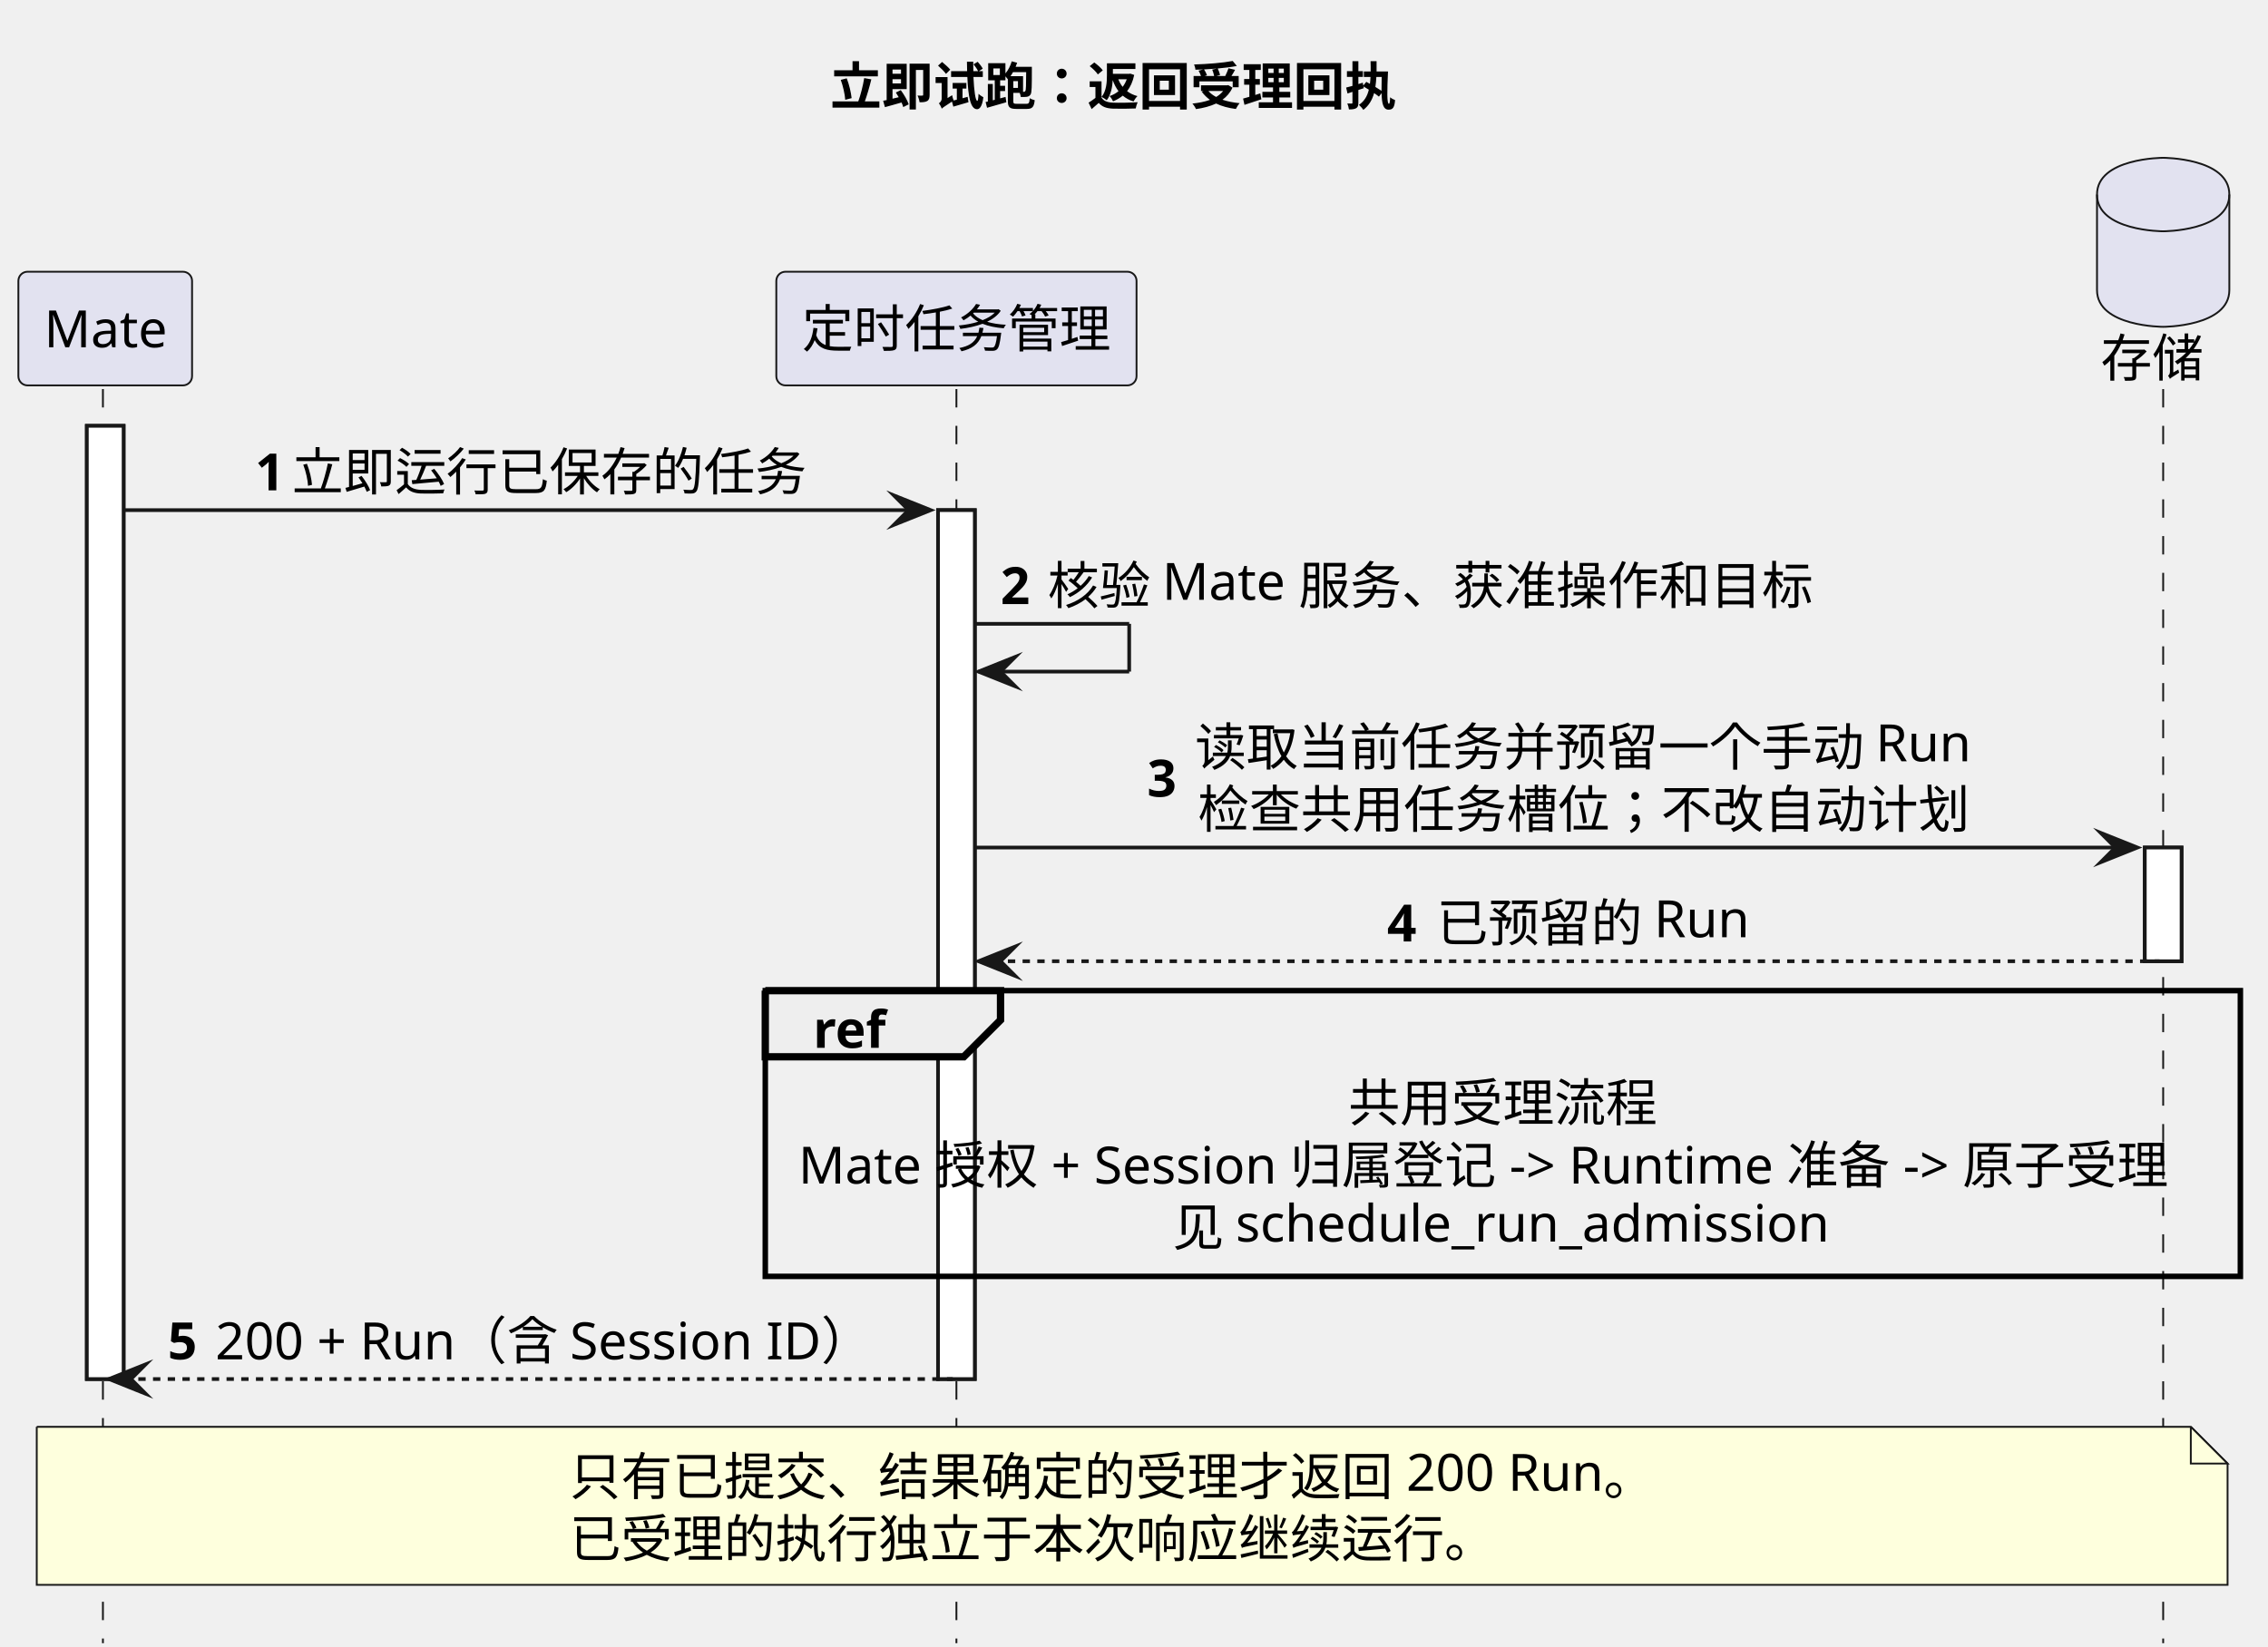
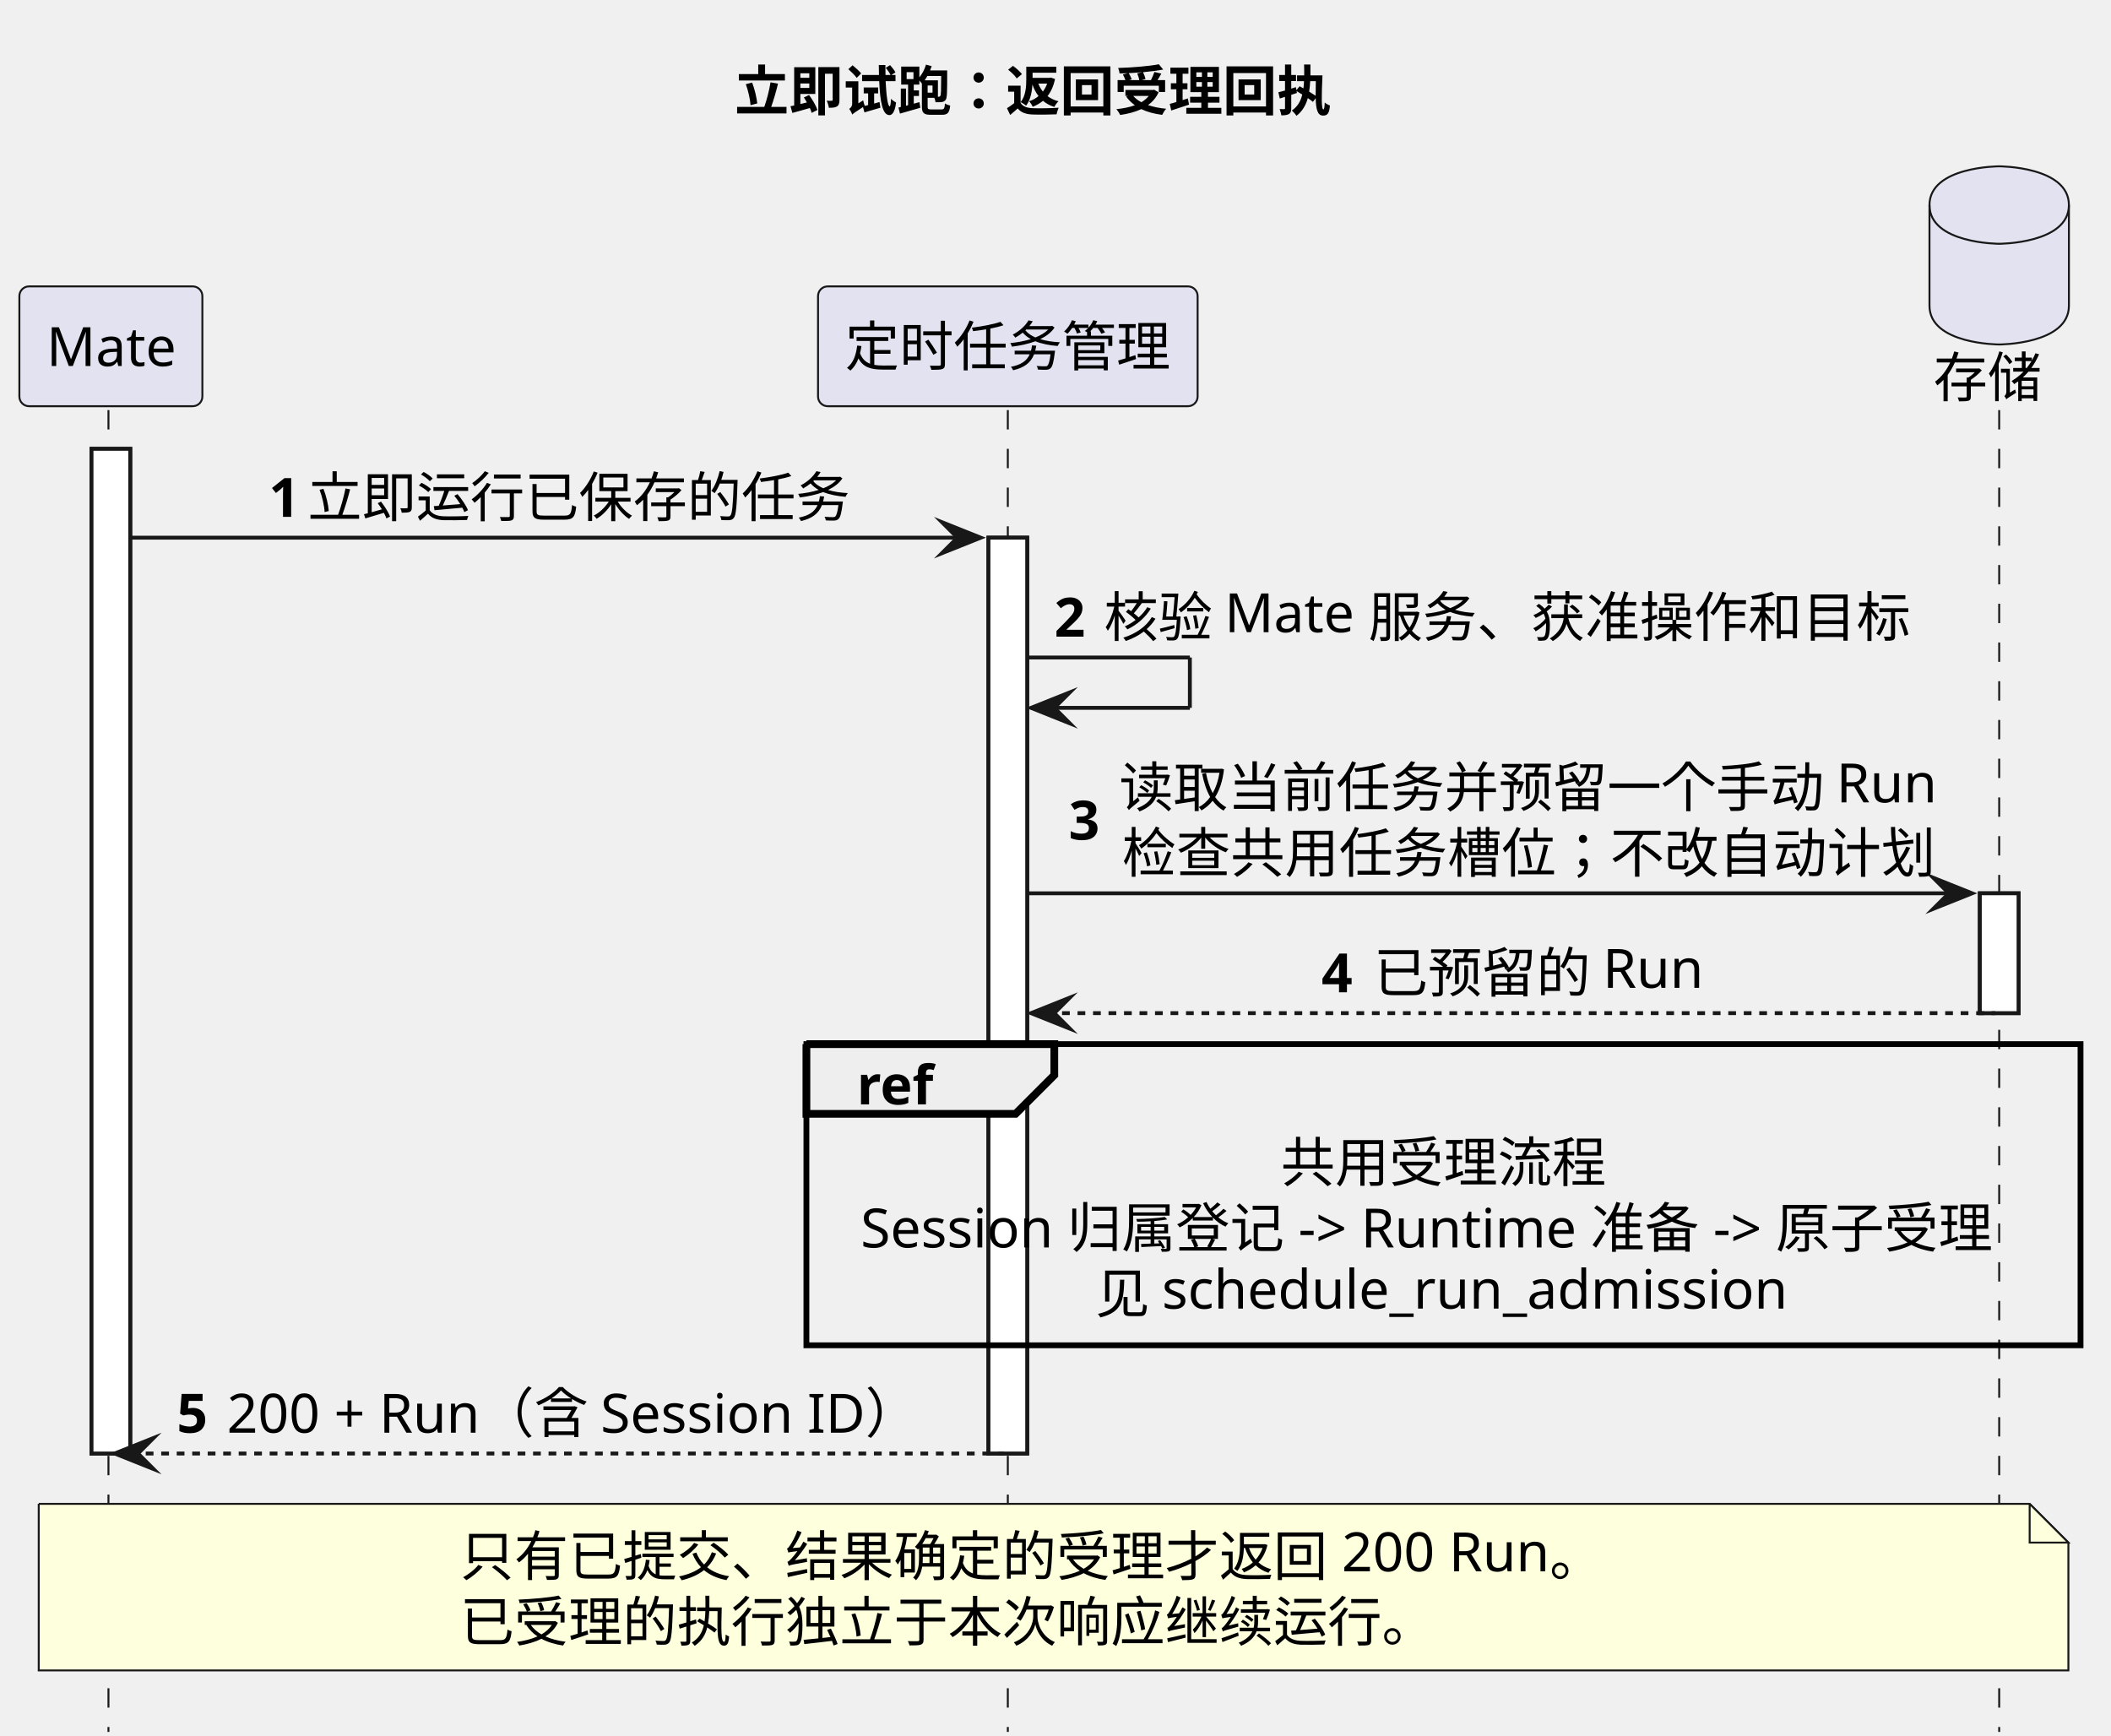
- <svg xmlns="http://www.w3.org/2000/svg" contentStyleType="text/css" data-diagram-type="SEQUENCE" height="448px" preserveAspectRatio="none" style="width:617px;height:448px;background:#FFFFFF;" version="1.1" viewBox="0 0 617 448" width="617px" zoomAndPan="magnify">
+ <svg xmlns="http://www.w3.org/2000/svg" contentStyleType="text/css" data-diagram-type="SEQUENCE" height="448px" preserveAspectRatio="none" style="width:545px;height:448px;background:#FFFFFF;" version="1.1" viewBox="0 0 545 448" width="545px" zoomAndPan="magnify">
  <defs />
  <g>
    <g class="title" data-source-line="192">
-       <text fill="#000000" font-family="sans-serif" font-size="14" font-weight="700" lengthAdjust="spacing" textLength="158.812" x="225.835" y="28.562">立即试跑：返回受理回执</text>
+       <text fill="#000000" font-family="sans-serif" font-size="14" font-weight="700" lengthAdjust="spacing" textLength="158.812" x="189.661" y="28.562">立即试跑：返回受理回执</text>
    </g>
    <g>
      <rect fill="#FFFFFF" height="259.394" style="stroke:#181818;stroke-width:1;" width="10" x="23.625" y="115.879" />
    </g>
    <g>
      <rect fill="#FFFFFF" height="236.455" style="stroke:#181818;stroke-width:1;" width="10" x="255.191" y="138.818" />
    </g>
    <g>
-       <rect fill="#FFFFFF" height="30.939" style="stroke:#181818;stroke-width:1;" width="10" x="583.482" y="230.637" />
+       <rect fill="#FFFFFF" height="30.939" style="stroke:#181818;stroke-width:1;" width="10" x="511.135" y="230.637" />
    </g>
    <g class="participant-lifeline" data-entity-uid="part1" data-qualified-name="Mate" data-source-line="197" id="part1-lifeline">
      <g>
        <rect fill="#000000" fill-opacity="0" height="341.273" width="8" x="24.625" y="105.879" />
        <line style="stroke:#181818;stroke-width:0.5;stroke-dasharray:5,5;" x1="28" x2="28" y1="105.879" y2="447.152" />
      </g>
    </g>
    <g class="participant-lifeline" data-entity-uid="part2" data-qualified-name="Schedule" data-source-line="198" id="part2-lifeline">
      <g>
        <rect fill="#000000" fill-opacity="0" height="341.273" width="8" x="256.191" y="105.879" />
        <line style="stroke:#181818;stroke-width:0.5;stroke-dasharray:5,5;" x1="260.191" x2="260.191" y1="105.879" y2="447.152" />
      </g>
    </g>
    <g class="participant-lifeline" data-entity-uid="part3" data-qualified-name="Store" data-source-line="199" id="part3-lifeline">
      <g>
-         <rect fill="#000000" fill-opacity="0" height="341.273" width="8" x="584.482" y="105.879" />
-         <line style="stroke:#181818;stroke-width:0.5;stroke-dasharray:5,5;" x1="588.482" x2="588.482" y1="105.879" y2="447.152" />
+         <rect fill="#000000" fill-opacity="0" height="341.273" width="8" x="512.135" y="105.879" />
+         <line style="stroke:#181818;stroke-width:0.5;stroke-dasharray:5,5;" x1="516.135" x2="516.135" y1="105.879" y2="447.152" />
      </g>
    </g>
    <g class="participant participant-head" data-entity-uid="part1" data-qualified-name="Mate" data-source-line="197" id="part1-head">
      <rect fill="#E2E2F0" height="30.939" rx="2.5" ry="2.5" style="stroke:#181818;stroke-width:0.5;" width="47.25" x="5" y="73.939" />
      <text fill="#000000" font-family="sans-serif" font-size="14" lengthAdjust="spacing" textLength="33.25" x="12" y="94.502">Mate</text>
    </g>
    <g class="participant participant-head" data-entity-uid="part2" data-qualified-name="Schedule" data-source-line="198" id="part2-head">
      <rect fill="#E2E2F0" height="30.939" rx="2.5" ry="2.5" style="stroke:#181818;stroke-width:0.5;" width="98" x="211.191" y="73.939" />
      <text fill="#000000" font-family="sans-serif" font-size="14" lengthAdjust="spacing" textLength="84" x="218.191" y="94.502">定时任务管理</text>
    </g>
    <g class="participant participant-head" data-entity-uid="part3" data-qualified-name="Store" data-source-line="199" id="part3-head">
-       <text fill="#000000" font-family="sans-serif" font-size="14" lengthAdjust="spacing" textLength="28" x="571.482" y="102.502">存储</text>
-       <path d="M570.482,52.94 C570.482,42.94 588.482,42.94 588.482,42.94 C588.482,42.94 606.482,42.94 606.482,52.94 L606.482,78.939 C606.482,88.939 588.482,88.939 588.482,88.939 C588.482,88.939 570.482,88.939 570.482,78.939 L570.482,52.94" fill="#E2E2F0" style="stroke:#181818;stroke-width:0.5;" />
-       <path d="M570.482,52.94 C570.482,62.94 588.482,62.94 588.482,62.94 C588.482,62.94 606.482,62.94 606.482,52.94" fill="none" style="stroke:#181818;stroke-width:0.5;" />
+       <text fill="#000000" font-family="sans-serif" font-size="14" lengthAdjust="spacing" textLength="28" x="499.135" y="102.502">存储</text>
+       <path d="M498.135,52.94 C498.135,42.94 516.135,42.94 516.135,42.94 C516.135,42.94 534.135,42.94 534.135,52.94 L534.135,78.939 C534.135,88.939 516.135,88.939 516.135,88.939 C516.135,88.939 498.135,88.939 498.135,78.939 L498.135,52.94" fill="#E2E2F0" style="stroke:#181818;stroke-width:0.5;" />
+       <path d="M498.135,52.94 C498.135,62.94 516.135,62.94 516.135,62.94 C516.135,62.94 534.135,62.94 534.135,52.94" fill="none" style="stroke:#181818;stroke-width:0.5;" />
    </g>
    <g>
      <rect fill="#FFFFFF" height="259.394" style="stroke:#181818;stroke-width:1;" width="10" x="23.625" y="115.879" />
    </g>
    <g>
      <rect fill="#FFFFFF" height="236.455" style="stroke:#181818;stroke-width:1;" width="10" x="255.191" y="138.818" />
    </g>
    <g>
-       <rect fill="#FFFFFF" height="30.939" style="stroke:#181818;stroke-width:1;" width="10" x="583.482" y="230.637" />
+       <rect fill="#FFFFFF" height="30.939" style="stroke:#181818;stroke-width:1;" width="10" x="511.135" y="230.637" />
    </g>
    <g class="message" data-entity-1="part1" data-entity-2="part2" data-source-line="202" id="msg1">
      <polygon fill="#181818" points="243.191,134.818,253.191,138.818,243.191,142.818,247.191,138.818" style="stroke:#181818;stroke-width:1;stroke-linejoin:miter;stroke-miterlimit:10;" />
      <line style="stroke:#181818;stroke-width:1;" x1="33.625" x2="249.191" y1="138.818" y2="138.818" />
      <text fill="#000000" font-family="sans-serif" font-size="14" font-weight="700" lengthAdjust="spacing" textLength="6.036" x="69.39" y="133.441">1</text>
      <text fill="#000000" font-family="sans-serif" font-size="14" lengthAdjust="spacing" textLength="140" x="79.426" y="133.441">立即运行已保存的任务</text>
    </g>
    <g class="message" data-entity-1="part2" data-entity-2="part2" data-source-line="203" id="msg2">
      <line style="stroke:#181818;stroke-width:1;" x1="265.191" x2="307.191" y1="169.758" y2="169.758" />
      <line style="stroke:#181818;stroke-width:1;" x1="307.191" x2="307.191" y1="169.758" y2="182.758" />
      <line style="stroke:#181818;stroke-width:1;" x1="266.191" x2="307.191" y1="182.758" y2="182.758" />
      <polygon fill="#181818" points="276.191,178.758,266.191,182.758,276.191,186.758,272.191,182.758" style="stroke:#181818;stroke-width:1;stroke-linejoin:miter;stroke-miterlimit:10;" />
      <text fill="#000000" font-family="sans-serif" font-size="14" font-weight="700" lengthAdjust="spacing" textLength="8.818" x="272.191" y="164.381">2</text>
      <text fill="#000000" font-family="sans-serif" font-size="14" lengthAdjust="spacing" textLength="209.125" x="285.01" y="164.381">核验 Mate 服务、获准操作和目标</text>
    </g>
    <g class="message" data-entity-1="part2" data-entity-2="part3" data-source-line="204" id="msg3">
-       <polygon fill="#181818" points="571.482,226.637,581.482,230.637,571.482,234.637,575.482,230.637" style="stroke:#181818;stroke-width:1;stroke-linejoin:miter;stroke-miterlimit:10;" />
-       <line style="stroke:#181818;stroke-width:1;" x1="265.191" x2="577.482" y1="230.637" y2="230.637" />
-       <text fill="#000000" font-family="sans-serif" font-size="14" font-weight="700" lengthAdjust="spacing" textLength="9.037" x="312.07" y="216.79">3</text>
-       <text fill="#000000" font-family="sans-serif" font-size="14" lengthAdjust="spacing" textLength="211.497" x="325.107" y="208.32">读取当前任务并预留一个手动 Run</text>
-       <text fill="#000000" font-family="sans-serif" font-size="14" lengthAdjust="spacing" textLength="210" x="325.856" y="225.26">检查共用任务槽位；不改自动计划</text>
+       <polygon fill="#181818" points="499.135,226.637,509.135,230.637,499.135,234.637,503.135,230.637" style="stroke:#181818;stroke-width:1;stroke-linejoin:miter;stroke-miterlimit:10;" />
+       <line style="stroke:#181818;stroke-width:1;" x1="265.191" x2="505.135" y1="230.637" y2="230.637" />
+       <text fill="#000000" font-family="sans-serif" font-size="14" font-weight="700" lengthAdjust="spacing" textLength="9.037" x="275.896" y="216.79">3</text>
+       <text fill="#000000" font-family="sans-serif" font-size="14" lengthAdjust="spacing" textLength="211.497" x="288.933" y="208.32">读取当前任务并预留一个手动 Run</text>
+       <text fill="#000000" font-family="sans-serif" font-size="14" lengthAdjust="spacing" textLength="210" x="289.682" y="225.26">检查共用任务槽位；不改自动计划</text>
    </g>
    <g class="message" data-entity-1="part3" data-entity-2="part2" data-source-line="205" id="msg4">
      <polygon fill="#181818" points="276.191,257.576,266.191,261.576,276.191,265.576,272.191,261.576" style="stroke:#181818;stroke-width:1;stroke-linejoin:miter;stroke-miterlimit:10;" />
-       <line style="stroke:#181818;stroke-width:1;stroke-dasharray:2,2;" x1="270.191" x2="587.482" y1="261.576" y2="261.576" />
-       <text fill="#000000" font-family="sans-serif" font-size="14" font-weight="700" lengthAdjust="spacing" textLength="9.468" x="377.354" y="256.199">4</text>
-       <text fill="#000000" font-family="sans-serif" font-size="14" lengthAdjust="spacing" textLength="85.497" x="390.822" y="256.199">已预留的 Run</text>
+       <line style="stroke:#181818;stroke-width:1;stroke-dasharray:2,2;" x1="270.191" x2="515.135" y1="261.576" y2="261.576" />
+       <text fill="#000000" font-family="sans-serif" font-size="14" font-weight="700" lengthAdjust="spacing" textLength="9.468" x="341.181" y="256.199">4</text>
+       <text fill="#000000" font-family="sans-serif" font-size="14" lengthAdjust="spacing" textLength="85.497" x="354.648" y="256.199">已预留的 Run</text>
    </g>
-     <rect fill="none" height="77.758" style="stroke:#000000;stroke-width:1.5;" width="401.291" x="208.191" y="269.576" />
+     <rect fill="none" height="77.758" style="stroke:#000000;stroke-width:1.5;" width="328.943" x="208.191" y="269.576" />
    <path d="M208.191,269.576 L272.191,269.576 L272.191,277.576 L262.191,287.576 L208.191,287.576 L208.191,269.576" fill="#EEEEEE" style="stroke:#000000;stroke-width:2;" />
    <text fill="#000000" font-family="sans-serif" font-size="14" font-weight="700" lengthAdjust="spacing" textLength="19.612" x="221.191" y="285.139">ref</text>
-     <text fill="#000000" font-family="sans-serif" font-size="14" lengthAdjust="spacing" textLength="84" x="366.837" y="305.139">共用受理流程</text>
-     <text fill="#000000" font-family="sans-serif" font-size="14" lengthAdjust="spacing" textLength="383.291" x="217.191" y="322.078">Mate 授权 + Session 归属登记 -&gt; Runtime 准备 -&gt; 原子受理</text>
-     <text fill="#000000" font-family="sans-serif" font-size="14" lengthAdjust="spacing" textLength="179.683" x="318.996" y="339.018">见 schedule_run_admission</text>
+     <text fill="#000000" font-family="sans-serif" font-size="14" lengthAdjust="spacing" textLength="84" x="330.663" y="305.139">共用受理流程</text>
+     <text fill="#000000" font-family="sans-serif" font-size="14" lengthAdjust="spacing" textLength="300.966" x="222.18" y="322.078">Session 归属登记 -&gt; Runtime 准备 -&gt; 原子受理</text>
+     <text fill="#000000" font-family="sans-serif" font-size="14" lengthAdjust="spacing" textLength="179.683" x="282.822" y="339.018">见 schedule_run_admission</text>
    <g class="message" data-entity-1="part2" data-entity-2="part1" data-source-line="211" id="msg5">
      <polygon fill="#181818" points="39.625,371.273,29.625,375.273,39.625,379.273,35.625,375.273" style="stroke:#181818;stroke-width:1;stroke-linejoin:miter;stroke-miterlimit:10;" />
      <line style="stroke:#181818;stroke-width:1;stroke-dasharray:2,2;" x1="33.625" x2="259.191" y1="375.273" y2="375.273" />
      <text fill="#000000" font-family="sans-serif" font-size="14" font-weight="700" lengthAdjust="spacing" textLength="8.948" x="45.625" y="369.897">5</text>
      <text fill="#000000" font-family="sans-serif" font-size="14" lengthAdjust="spacing" textLength="184.618" x="58.573" y="369.897">200 + Run（含 Session ID）</text>
    </g>
-     <path d="M10,388.273 L10,431.273 L606,431.273 L606,398.273 L596,388.273 L10,388.273" fill="#FEFFDD" style="stroke:#181818;stroke-width:0.5;" />
-     <path d="M596,388.273 L596,398.273 L606,398.273 L596,388.273" fill="#FEFFDD" style="stroke:#181818;stroke-width:0.5;" />
-     <text fill="#000000" font-family="sans-serif" font-size="14" lengthAdjust="spacing" textLength="297.637" x="154.923" y="406.836">只有已提交、结果确定的受理才返回 200 Run。</text>
-     <text fill="#000000" font-family="sans-serif" font-size="14" lengthAdjust="spacing" textLength="252" x="154.923" y="423.775">已受理的执行独立于本次响应继续运行。</text>
+     <path d="M10,388.273 L10,431.273 L534,431.273 L534,398.273 L524,388.273 L10,388.273" fill="#FEFFDD" style="stroke:#181818;stroke-width:0.5;" />
+     <path d="M524,388.273 L524,398.273 L534,398.273 L524,388.273" fill="#FEFFDD" style="stroke:#181818;stroke-width:0.5;" />
+     <text fill="#000000" font-family="sans-serif" font-size="14" lengthAdjust="spacing" textLength="297.637" x="118.749" y="406.836">只有已提交、结果确定的受理才返回 200 Run。</text>
+     <text fill="#000000" font-family="sans-serif" font-size="14" lengthAdjust="spacing" textLength="252" x="118.749" y="423.775">已受理的执行独立于本次响应继续运行。</text>
  </g>
</svg>
